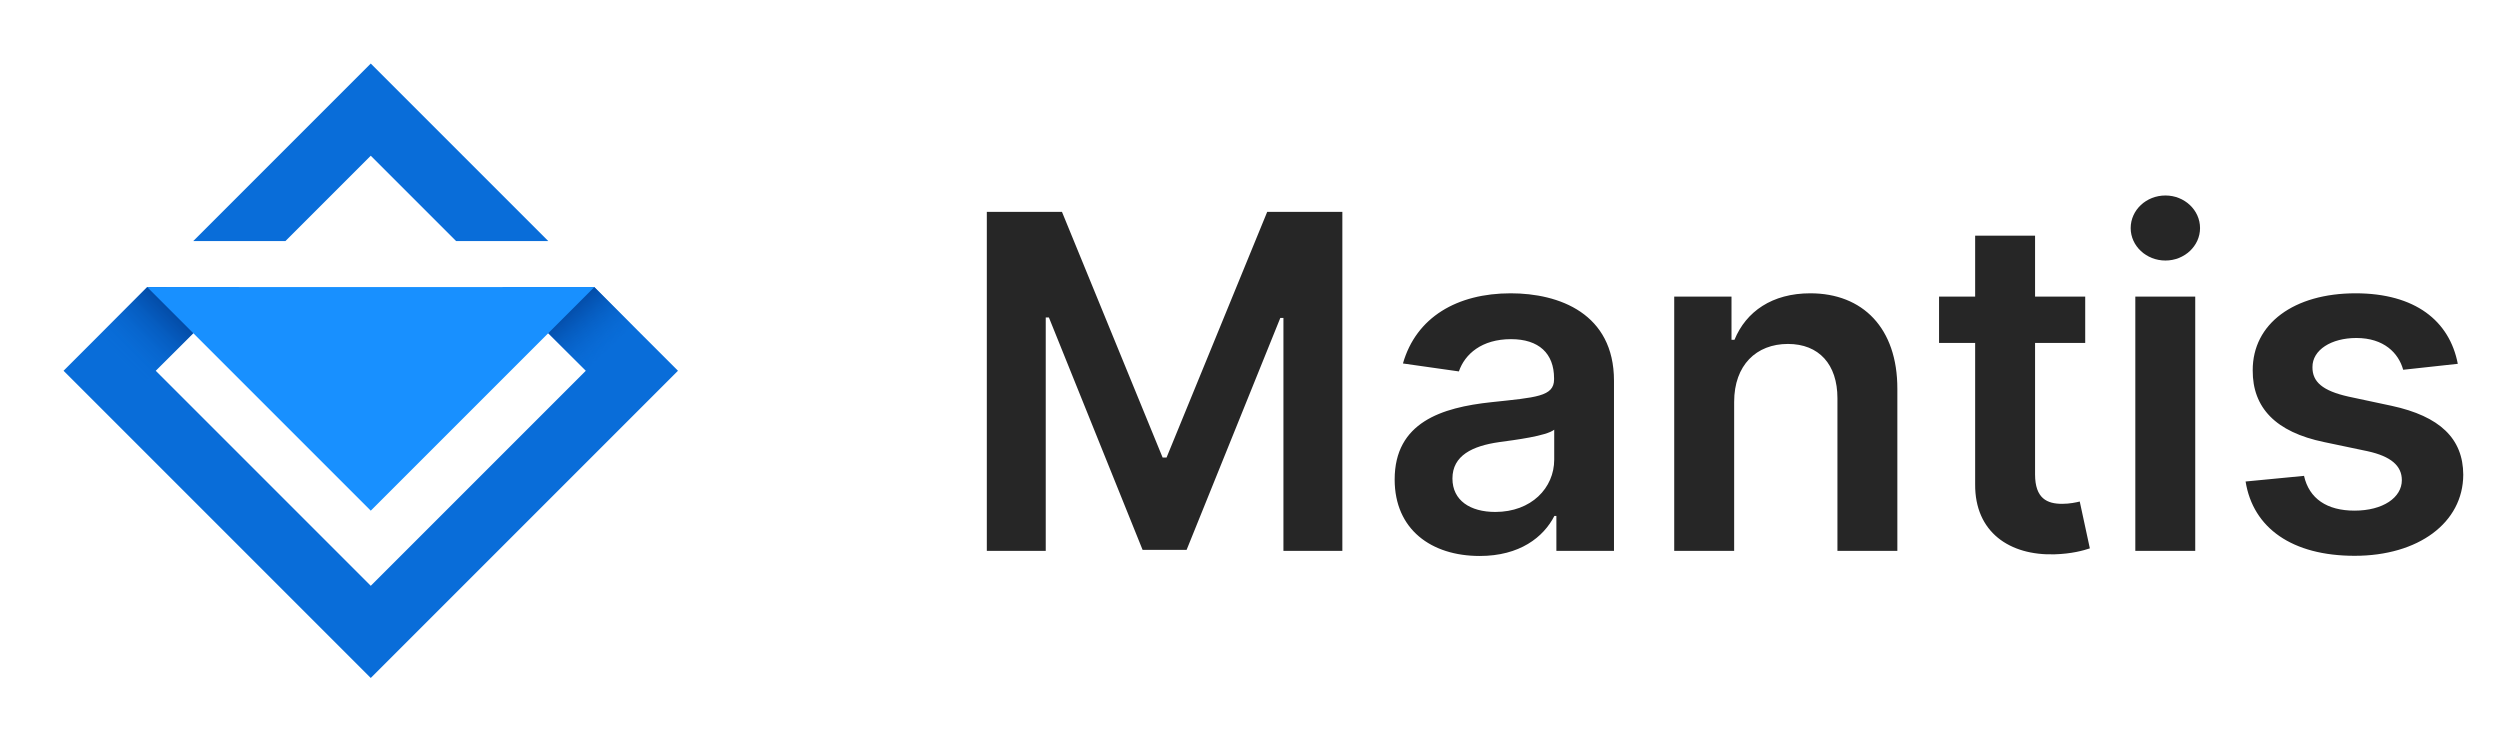
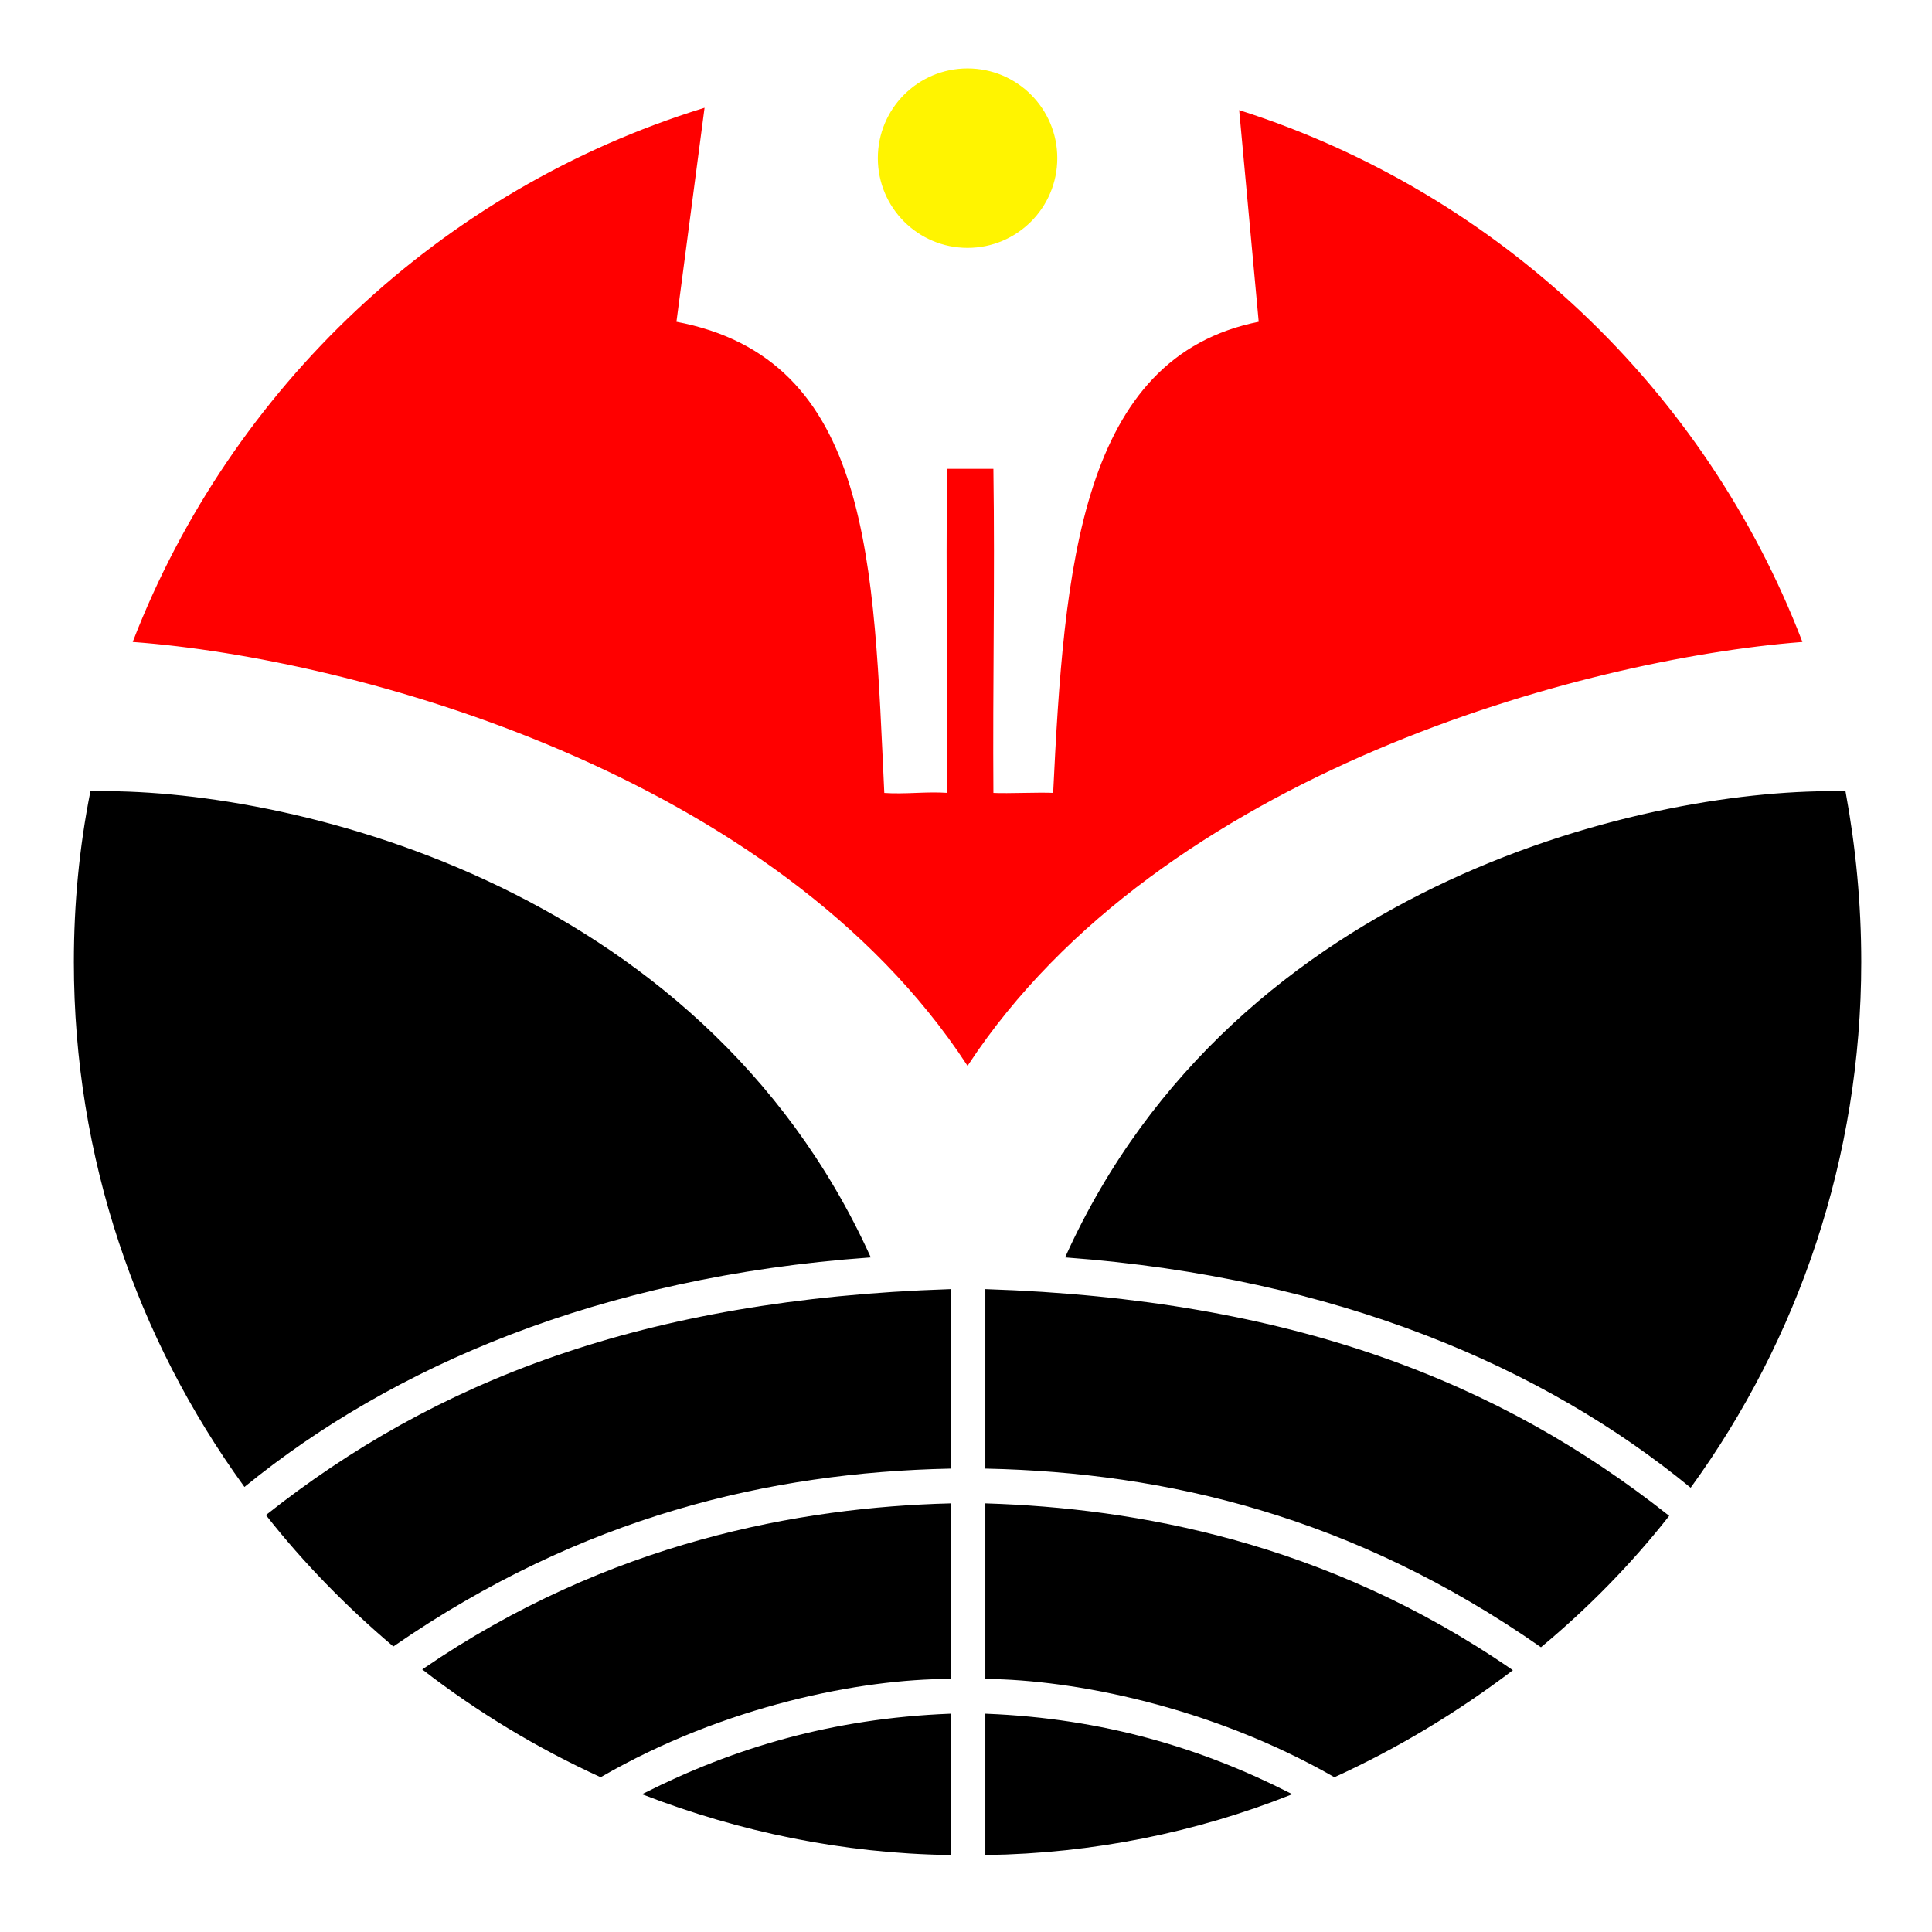
- <svg xmlns="http://www.w3.org/2000/svg" width="118" height="35" viewBox="0 0 118 35" fill="none">
-   <path d="M4.636 15.864L6.948 13.552L6.95 13.55H11.301L9.57 15.281L9.123 15.727L7.35 17.5L7.57 17.72L17.5 27.65L27.65 17.5L25.877 15.727L25.752 15.602L23.699 13.55H28.05L28.052 13.552L29.864 15.364L32 17.5L17.5 32L3 17.5L4.636 15.864ZM17.5 3L25.878 11.378H21.528L17.5 7.35L13.472 11.378H9.122L17.5 3Z" fill="#096dd9" />
-   <path d="M7.35 17.5L9.123 15.727L9.57 15.28L7.839 13.55H6.95L6.948 13.552L4.636 15.864L6.855 18.073L7.35 17.5Z" fill="url(#paint0_linear)" />
-   <path d="M25.877 15.727L27.65 17.5L27.474 17.675L27.475 17.676L29.864 15.364L28.052 13.552L28.05 13.55H27.874L25.752 15.602L25.877 15.727Z" fill="url(#paint1_linear)" />
-   <path d="M6.945 13.55L6.948 13.552L9.123 15.727L17.5 24.104L28.054 13.55H6.945Z" fill="#1890ff" />
-   <path d="M46.578 10V26H49.359V14.984H49.508L53.93 25.953H56.008L60.43 15.008H60.578V26H63.359V10H59.812L55.062 21.594H54.875L50.125 10H46.578ZM69.844 26.242C71.727 26.242 72.852 25.359 73.367 24.352H73.461V26H76.18V17.969C76.18 14.797 73.594 13.844 71.305 13.844C68.781 13.844 66.844 14.969 66.219 17.156L68.859 17.531C69.141 16.711 69.938 16.008 71.32 16.008C72.633 16.008 73.352 16.68 73.352 17.859V17.906C73.352 18.719 72.5 18.758 70.383 18.984C68.055 19.234 65.828 19.93 65.828 22.633C65.828 24.992 67.555 26.242 69.844 26.242ZM70.578 24.164C69.398 24.164 68.555 23.625 68.555 22.586C68.555 21.5 69.5 21.047 70.766 20.867C71.508 20.766 72.992 20.578 73.359 20.281V21.695C73.359 23.031 72.281 24.164 70.578 24.164ZM81.852 18.969C81.852 17.234 82.898 16.234 84.391 16.234C85.852 16.234 86.727 17.195 86.727 18.797V26H89.555V18.359C89.562 15.484 87.922 13.844 85.445 13.844C83.648 13.844 82.414 14.703 81.867 16.039H81.727V14H79.023V26H81.852V18.969ZM98.422 14H96.055V11.125H93.227V14H91.523V16.188H93.227V22.859C93.211 25.117 94.852 26.227 96.977 26.164C97.781 26.141 98.336 25.984 98.641 25.883L98.164 23.672C98.008 23.711 97.688 23.781 97.336 23.781C96.625 23.781 96.055 23.531 96.055 22.391V16.188H98.422V14ZM100.787 26H103.615V14H100.787V26ZM102.209 12.297C103.107 12.297 103.842 11.609 103.842 10.766C103.842 9.914 103.107 9.227 102.209 9.227C101.303 9.227 100.568 9.914 100.568 10.766C100.568 11.609 101.303 12.297 102.209 12.297ZM116.008 17.172C115.617 15.141 113.992 13.844 111.18 13.844C108.289 13.844 106.32 15.266 106.328 17.484C106.32 19.234 107.398 20.391 109.703 20.867L111.75 21.297C112.852 21.539 113.367 21.984 113.367 22.664C113.367 23.484 112.477 24.102 111.133 24.102C109.836 24.102 108.992 23.539 108.75 22.461L105.992 22.727C106.344 24.93 108.195 26.234 111.141 26.234C114.141 26.234 116.258 24.68 116.266 22.406C116.258 20.695 115.156 19.648 112.891 19.156L110.844 18.719C109.625 18.445 109.141 18.023 109.148 17.328C109.141 16.516 110.039 15.953 111.219 15.953C112.523 15.953 113.211 16.664 113.43 17.453L116.008 17.172Z" fill="#000" fill-opacity="0.85" />
+ <svg xmlns="http://www.w3.org/2000/svg" xml:space="preserve" width="2480px" height="2480px" version="1.1" style="shape-rendering:geometricPrecision; text-rendering:geometricPrecision; image-rendering:optimizeQuality; fill-rule:evenodd; clip-rule:evenodd" viewBox="0 0 2480 2480">
  <defs>
-     <linearGradient id="paint0_linear" x1="8.625" y1="14.089" x2="5.567" y2="17.147" gradientUnits="userSpaceOnUse">
-       <stop stop-color="#003a8c" />
-       <stop offset="0.964" stop-color="#096dd9" stop-opacity="0" />
-     </linearGradient>
-     <linearGradient id="paint1_linear" x1="26.267" y1="14.128" x2="28.74" y2="16.938" gradientUnits="userSpaceOnUse">
-       <stop stop-color="#003a8c" />
-       <stop offset="1" stop-color="#096dd9" stop-opacity="0" />
-     </linearGradient>
+     <style type="text/css">
+    
+     .str0 {stroke:black;stroke-width:2.362}
+     .str2 {stroke:red;stroke-width:2.362}
+     .str1 {stroke:#FFF400;stroke-width:2.362}
+     .fil0 {fill:black}
+     .fil2 {fill:red}
+     .fil1 {fill:#FFF400}
+    
+   </style>
  </defs>
+   <g id="Layer_x0020_1">
+     <g id="_457673416">
+       <path class="fil0 str0" d="M1219 1884c-231,5 -472,61 -714,228 -59,-50 -114,-106 -162,-167 215,-170 481,-276 876,-289l0 228z" />
+       <path class="fil0 str0" d="M771 2280c-81,-37 -157,-83 -227,-137 238,-163 484,-207 675,-212l0 223c-113,0 -289,34 -448,126z" />
+       <path class="fil0 str0" d="M1219 2380c-138,-2 -270,-30 -392,-77 115,-58 241,-96 392,-102l0 179z" />
+       <path class="fil0 str0" d="M1656 2303c-121,48 -253,75 -390,77l0 -179c150,6 276,44 390,102z" />
+       <path class="fil0 str0" d="M1266 1931c191,6 436,49 674,213 -70,53 -146,99 -227,136 -159,-91 -335,-125 -447,-126l0 -223z" />
+       <path class="fil0 str0" d="M1266 1656c394,13 660,120 875,290 -48,61 -103,117 -163,167 -241,-168 -481,-224 -712,-229l0 -228z" />
+       <path class="fil0 str0" d="M1116 1613c-348,25 -614,141 -802,294 -137,-189 -218,-421 -218,-672 0,-75 7,-147 21,-218 240,-6 779,112 999,596z" />
+       <path class="fil0 str0" d="M2368 1017c13,71 20,143 20,218 0,251 -81,484 -218,673 -188,-154 -453,-269 -801,-295 219,-484 758,-602 999,-596z" />
+     </g>
+     <path class="fil1 str1" d="M1242 89c63,0 114,51 114,114 0,63 -51,114 -114,114 -63,0 -114,-51 -114,-114 0,-63 51,-114 114,-114z" />
+     <path class="fil2 str2" d="M1592 143c331,106 596,358 720,680 -280,22 -823,168 -1070,543 -246,-375 -789,-522 -1070,-543 126,-325 395,-579 731,-683l-36 274c252,47 253,311 267,605 29,2 54,-2 83,0 1,-140 -2,-276 0,-416 22,0 35,0 57,0 2,139 -1,277 0,416 22,1 57,-1 79,0 14,-291 35,-560 264,-605l-25 -271z" />
+   </g>
</svg>
